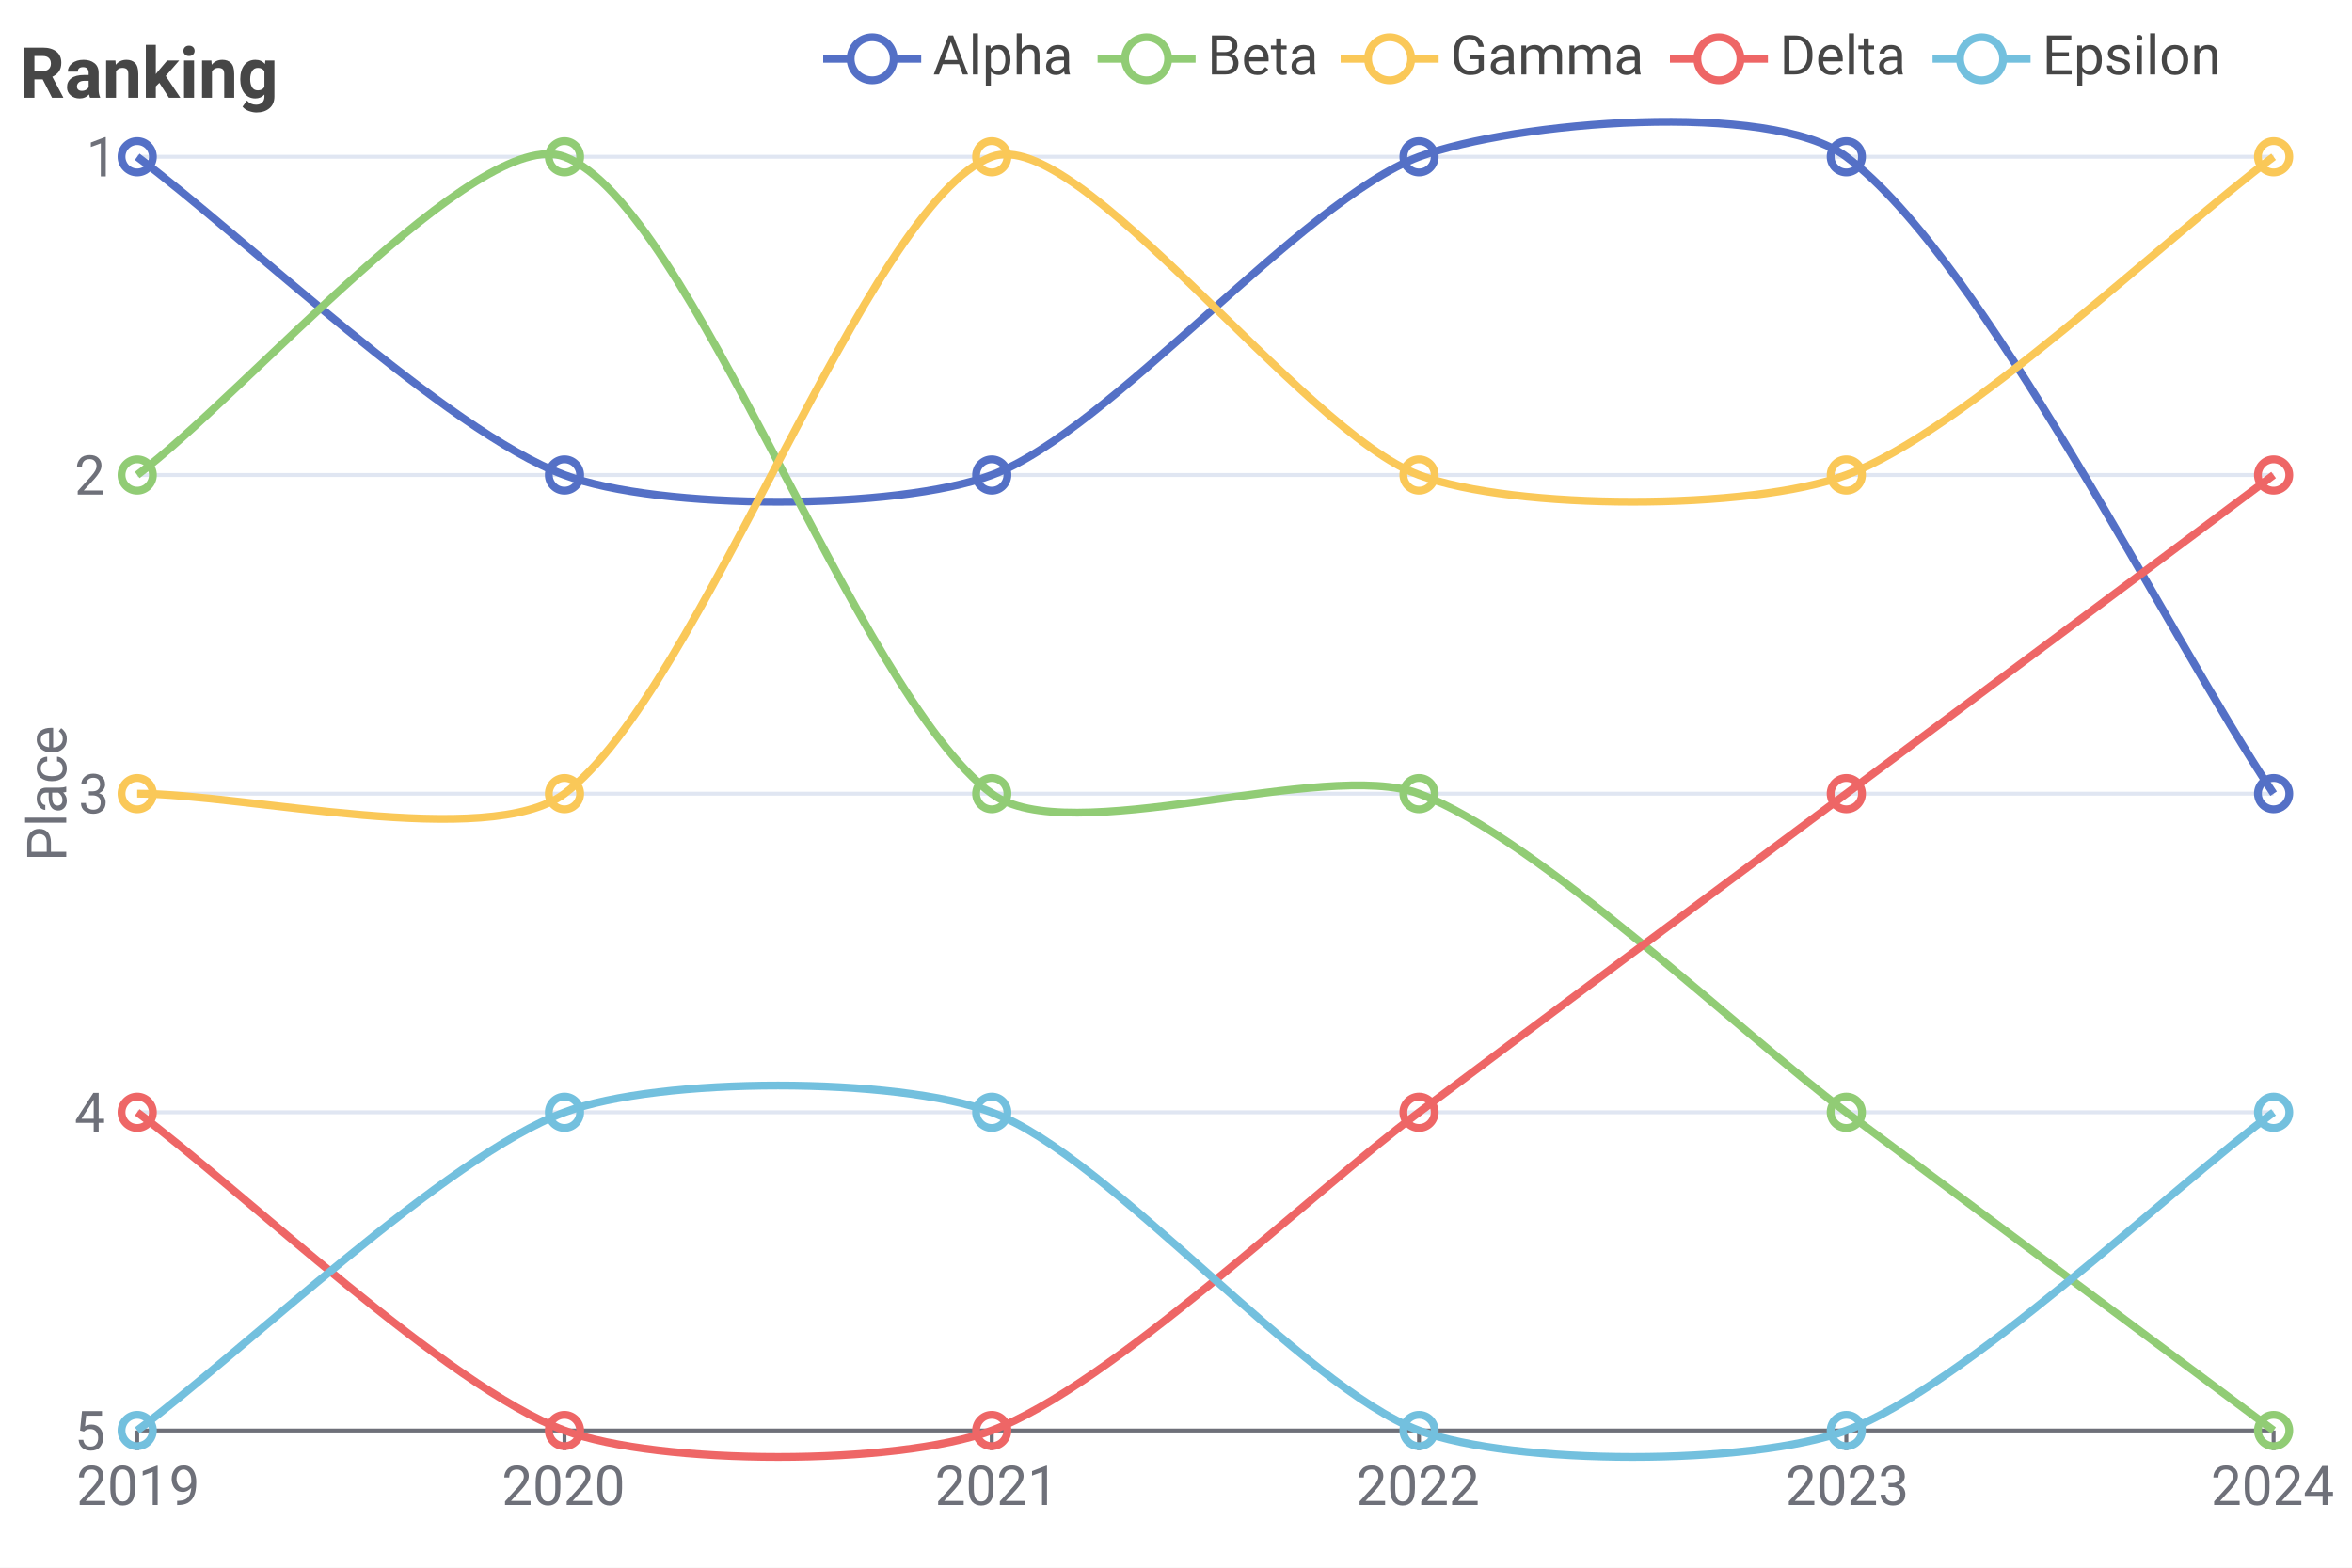
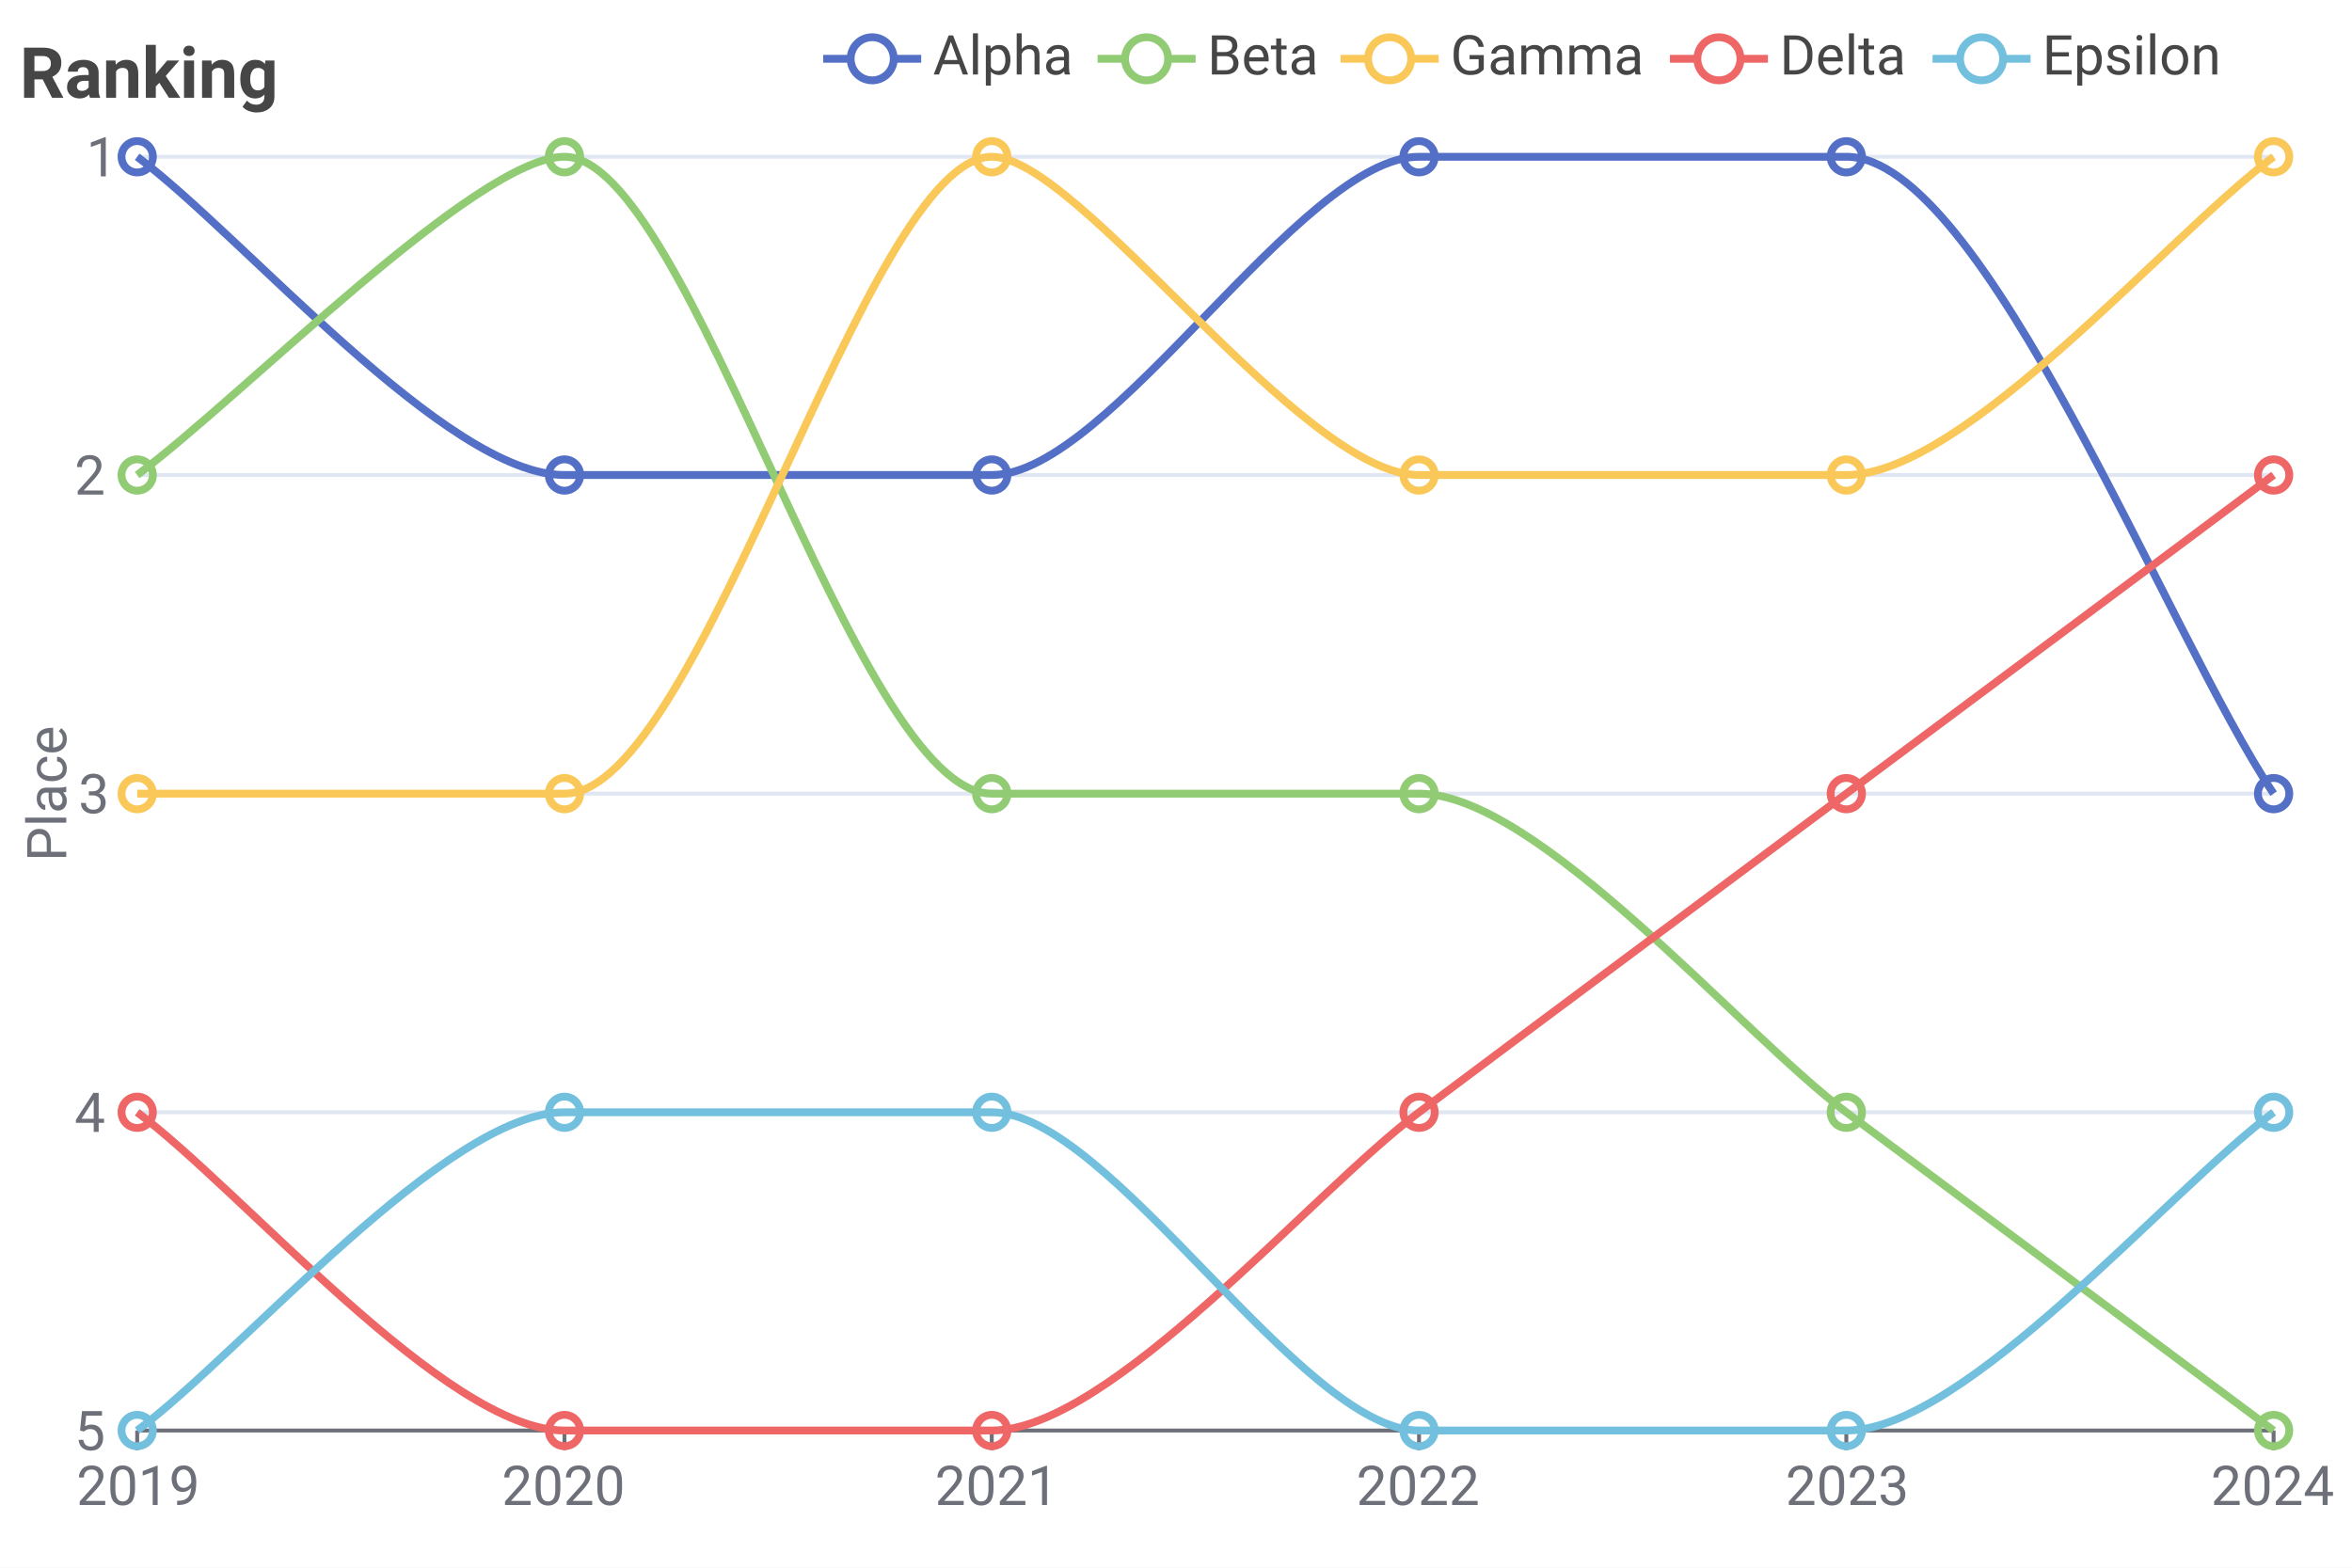
<svg xmlns="http://www.w3.org/2000/svg" width="600" height="400" viewBox="0 0 600 400">
  <rect x="0" y="0" width="600" height="400" fill="#FFFFFF" />
  <text font-size="18" x="5" y="5" dy="15" font-weight="bold" dominant-baseline="middle" font-family="Roboto" fill="#464646">
Ranking
</text>
  <g>
    <line stroke-width="2" x1="210" y1="15" x2="235" y2="15" stroke="#5470C6" />
    <circle cx="222.5" cy="15" r="5.5" stroke-width="2" stroke="#5470C6" fill="#FFFFFF" />
    <text font-size="14" x="238" y="19" font-family="Roboto" fill="#464646">
Alpha
</text>
  </g>
  <g>
    <line stroke-width="2" x1="280" y1="15" x2="305" y2="15" stroke="#91CC75" />
    <circle cx="292.5" cy="15" r="5.5" stroke-width="2" stroke="#91CC75" fill="#FFFFFF" />
    <text font-size="14" x="308" y="19" font-family="Roboto" fill="#464646">
Beta
</text>
  </g>
  <g>
    <line stroke-width="2" x1="342" y1="15" x2="367" y2="15" stroke="#FAC858" />
    <circle cx="354.5" cy="15" r="5.5" stroke-width="2" stroke="#FAC858" fill="#FFFFFF" />
    <text font-size="14" x="370" y="19" font-family="Roboto" fill="#464646">
Gamma
</text>
  </g>
  <g>
    <line stroke-width="2" x1="426" y1="15" x2="451" y2="15" stroke="#EE6666" />
    <circle cx="438.5" cy="15" r="5.5" stroke-width="2" stroke="#EE6666" fill="#FFFFFF" />
    <text font-size="14" x="454" y="19" font-family="Roboto" fill="#464646">
Delta
</text>
  </g>
  <g>
    <line stroke-width="2" x1="493" y1="15" x2="518" y2="15" stroke="#73C0DE" />
    <circle cx="505.5" cy="15" r="5.5" stroke-width="2" stroke="#73C0DE" fill="#FFFFFF" />
    <text font-size="14" x="521" y="19" font-family="Roboto" fill="#464646">
Epsilon
</text>
  </g>
  <text font-size="14" transform="translate(16.9,202.5) rotate(-90)" text-anchor="middle" font-family="Roboto" fill="#6E7079">
Place
</text>
  <g stroke="#E0E6F2" stroke-width="1">
    <line x1="35" y1="40" x2="580" y2="40" />
    <line x1="35" y1="121.2" x2="580" y2="121.2" />
    <line x1="35" y1="202.5" x2="580" y2="202.5" />
    <line x1="35" y1="283.8" x2="580" y2="283.8" />
  </g>
  <g>
    <text font-size="14" x="22" y="45" font-family="Roboto" fill="#6E7079">
1
</text>
    <text font-size="14" x="19" y="126.2" font-family="Roboto" fill="#6E7079">
2
</text>
    <text font-size="14" x="20" y="207.5" font-family="Roboto" fill="#6E7079">
3
</text>
    <text font-size="14" x="19" y="288.8" font-family="Roboto" fill="#6E7079">
4
</text>
    <text font-size="14" x="19" y="370" font-family="Roboto" fill="#6E7079">
5
</text>
  </g>
  <g>
    <g stroke="#6E7079" stroke-width="1">
      <line x1="35" y1="365" x2="580" y2="365" />
      <line x1="35" y1="365" x2="35" y2="370" />
      <line x1="144" y1="365" x2="144" y2="370" />
      <line x1="253" y1="365" x2="253" y2="370" />
      <line x1="362" y1="365" x2="362" y2="370" />
      <line x1="471" y1="365" x2="471" y2="370" />
      <line x1="580" y1="365" x2="580" y2="370" />
    </g>
    <text font-size="14" x="19.5" y="384" font-family="Roboto" fill="#6E7079">
2019
</text>
    <text font-size="14" x="128" y="384" font-family="Roboto" fill="#6E7079">
2020
</text>
    <text font-size="14" x="238.5" y="384" font-family="Roboto" fill="#6E7079">
2021
</text>
    <text font-size="14" x="346" y="384" font-family="Roboto" fill="#6E7079">
2022
</text>
    <text font-size="14" x="455.5" y="384" font-family="Roboto" fill="#6E7079">
2023
</text>
    <text font-size="14" x="564" y="384" font-family="Roboto" fill="#6E7079">
2024
</text>
  </g>
  <g>
-     <path d="M35,40 C62.2 60.3, 113.8 110, 144 121.2 C168.3 130.3, 228.7 130.3, 253 121.2 C283.2 110, 331.8 51.3, 362 40 C386.3 31, 451.5 25.5, 471 40 C506 66.1, 552.8 161.9, 580 202.5" stroke-width="2" fill="none" stroke="#5470C6" />
+     <path d="M35,40 C62.2 60.3, 113.8 121.2, 144 121.2 C168.3 121.2, 228.7 121.2, 253 121.2 C283.2 121.2, 331.8 40, 362 40 C386.3 40, 451.5 40, 471 40 C506 40, 552.8 161.9, 580 202.5" stroke-width="2" fill="none" stroke="#5470C6" />
    <g stroke-width="2" stroke="#5470C6" fill="none">
      <circle cx="35" cy="40" r="4" />
      <circle cx="144" cy="121.2" r="4" />
      <circle cx="253" cy="121.2" r="4" />
      <circle cx="362" cy="40" r="4" />
      <circle cx="471" cy="40" r="4" />
      <circle cx="580" cy="202.5" r="4" />
    </g>
  </g>
  <g>
-     <path d="M35,121.2 C62.2 100.9, 121.7 31.7, 144 40 C176.2 52, 218 176.4, 253 202.5 C272.5 217, 337.7 193.5, 362 202.5 C392.2 213.8, 443.8 263.4, 471 283.8 C498.2 304.1, 552.8 344.7, 580 365" stroke-width="2" fill="none" stroke="#91CC75" />
+     <path d="M35,121.2 C62.2 100.9, 121.7 40, 144 40 C176.2 40, 218 202.5, 253 202.5 C272.5 202.5, 337.7 202.5, 362 202.5 C392.2 202.5, 443.8 263.4, 471 283.8 C498.2 304.1, 552.8 344.7, 580 365" stroke-width="2" fill="none" stroke="#91CC75" />
    <g stroke-width="2" stroke="#91CC75" fill="none">
      <circle cx="35" cy="121.2" r="4" />
      <circle cx="144" cy="40" r="4" />
      <circle cx="253" cy="202.5" r="4" />
      <circle cx="362" cy="202.5" r="4" />
      <circle cx="471" cy="283.8" r="4" />
      <circle cx="580" cy="365" r="4" />
    </g>
  </g>
  <g>
-     <path d="M35,202.5 C62.2 202.5, 124.5 217, 144 202.5 C179 176.4, 220.8 52, 253 40 C275.3 31.7, 331.8 110, 362 121.2 C386.3 130.3, 446.7 130.3, 471 121.2 C501.2 110, 552.8 60.3, 580 40" stroke-width="2" fill="none" stroke="#FAC858" />
+     <path d="M35,202.5 C62.2 202.5, 124.5 202.5, 144 202.5 C179 202.5, 220.8 40, 253 40 C275.3 40, 331.8 121.2, 362 121.2 C386.3 121.2, 446.7 121.2, 471 121.2 C501.2 121.2, 552.8 60.3, 580 40" stroke-width="2" fill="none" stroke="#FAC858" />
    <g stroke-width="2" stroke="#FAC858" fill="none">
      <circle cx="35" cy="202.5" r="4" />
      <circle cx="144" cy="202.5" r="4" />
      <circle cx="253" cy="40" r="4" />
      <circle cx="362" cy="121.2" r="4" />
      <circle cx="471" cy="121.2" r="4" />
      <circle cx="580" cy="40" r="4" />
    </g>
  </g>
  <g>
-     <path d="M35,283.8 C62.2 304.1, 113.8 353.7, 144 365 C168.3 374, 228.7 374, 253 365 C283.2 353.7, 334.8 304.1, 362 283.8 C389.2 263.4, 443.8 222.8, 471 202.5 C498.2 182.2, 552.8 141.6, 580 121.2" stroke-width="2" fill="none" stroke="#EE6666" />
+     <path d="M35,283.8 C62.2 304.1, 113.8 365, 144 365 C168.3 365, 228.7 365, 253 365 C283.2 365, 334.8 304.1, 362 283.8 C389.2 263.4, 443.8 222.8, 471 202.5 C498.2 182.2, 552.8 141.6, 580 121.2" stroke-width="2" fill="none" stroke="#EE6666" />
    <g stroke-width="2" stroke="#EE6666" fill="none">
      <circle cx="35" cy="283.8" r="4" />
      <circle cx="144" cy="365" r="4" />
      <circle cx="253" cy="365" r="4" />
      <circle cx="362" cy="283.8" r="4" />
      <circle cx="471" cy="202.5" r="4" />
      <circle cx="580" cy="121.2" r="4" />
    </g>
  </g>
  <g>
-     <path d="M35,365 C62.2 344.7, 113.8 295, 144 283.8 C168.3 274.7, 228.7 274.7, 253 283.8 C283.2 295, 331.8 353.7, 362 365 C386.3 374, 446.7 374, 471 365 C501.2 353.7, 552.8 304.1, 580 283.8" stroke-width="2" fill="none" stroke="#73C0DE" />
+     <path d="M35,365 C62.2 344.7, 113.8 283.8, 144 283.8 C168.3 283.8, 228.7 283.8, 253 283.8 C283.2 283.8, 331.8 365, 362 365 C386.3 365, 446.7 365, 471 365 C501.2 365, 552.8 304.1, 580 283.8" stroke-width="2" fill="none" stroke="#73C0DE" />
    <g stroke-width="2" stroke="#73C0DE" fill="none">
      <circle cx="35" cy="365" r="4" />
      <circle cx="144" cy="283.8" r="4" />
      <circle cx="253" cy="283.8" r="4" />
      <circle cx="362" cy="365" r="4" />
      <circle cx="471" cy="365" r="4" />
      <circle cx="580" cy="283.8" r="4" />
    </g>
  </g>
</svg>
